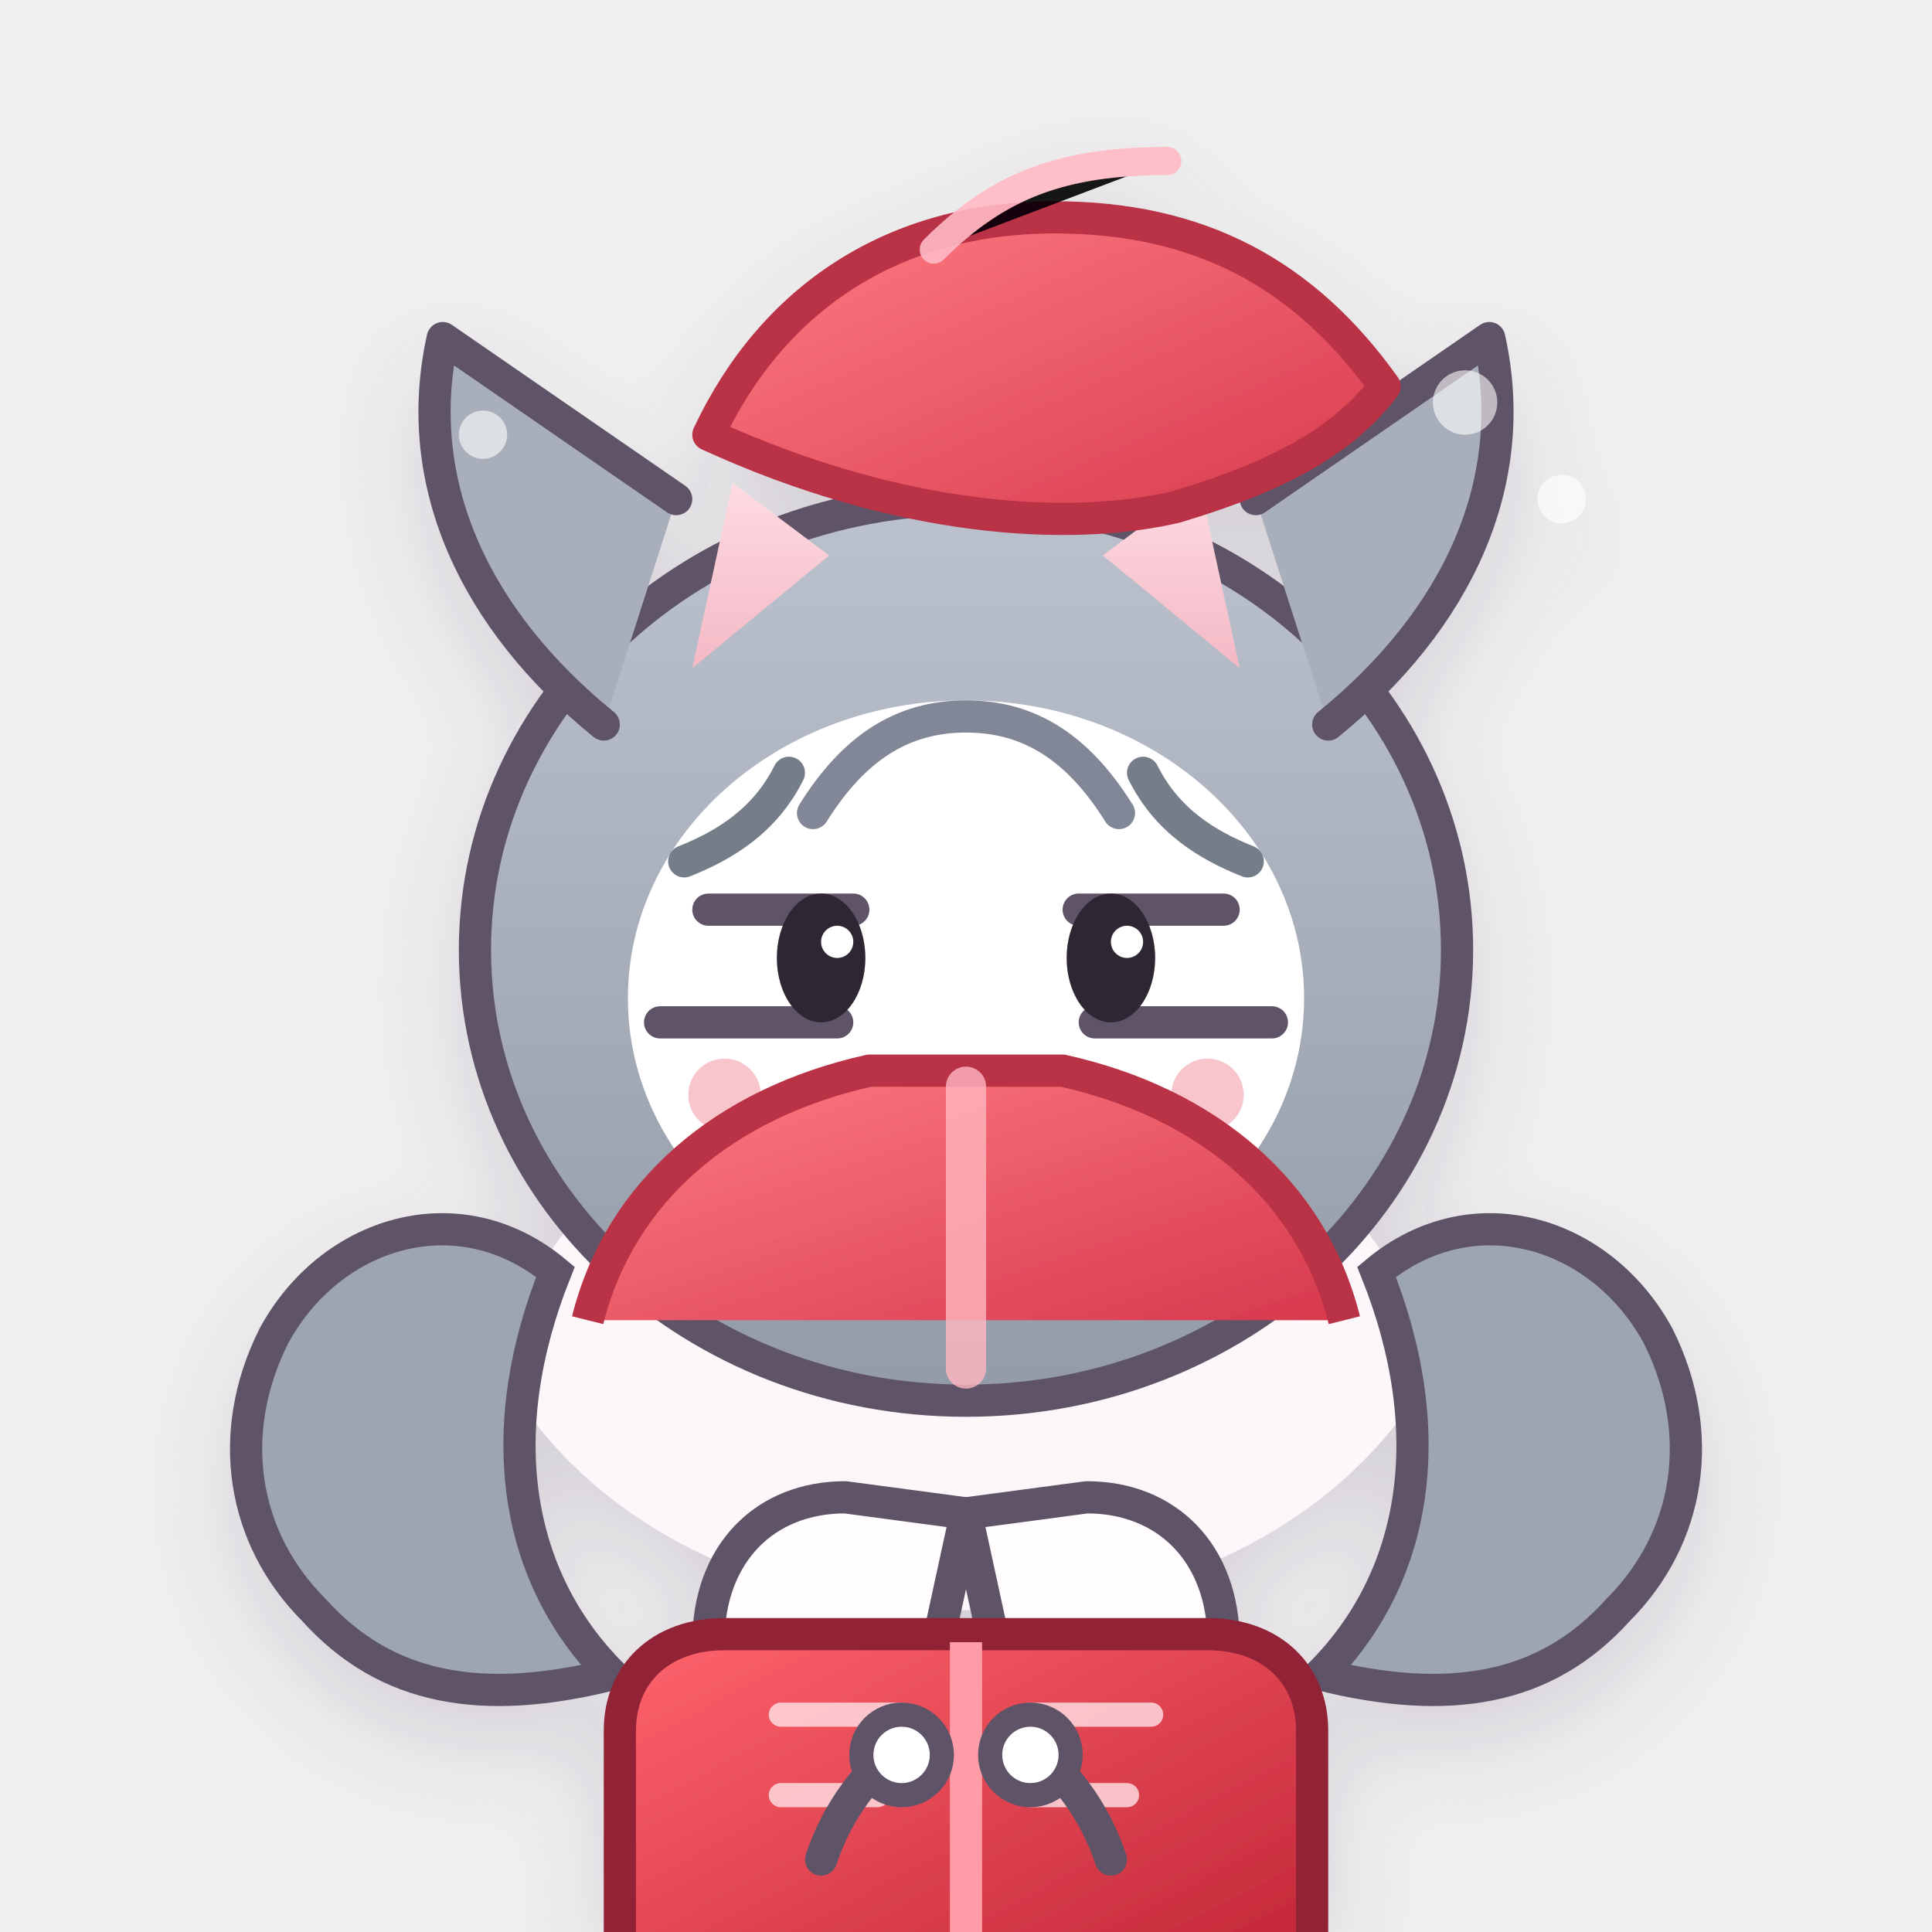
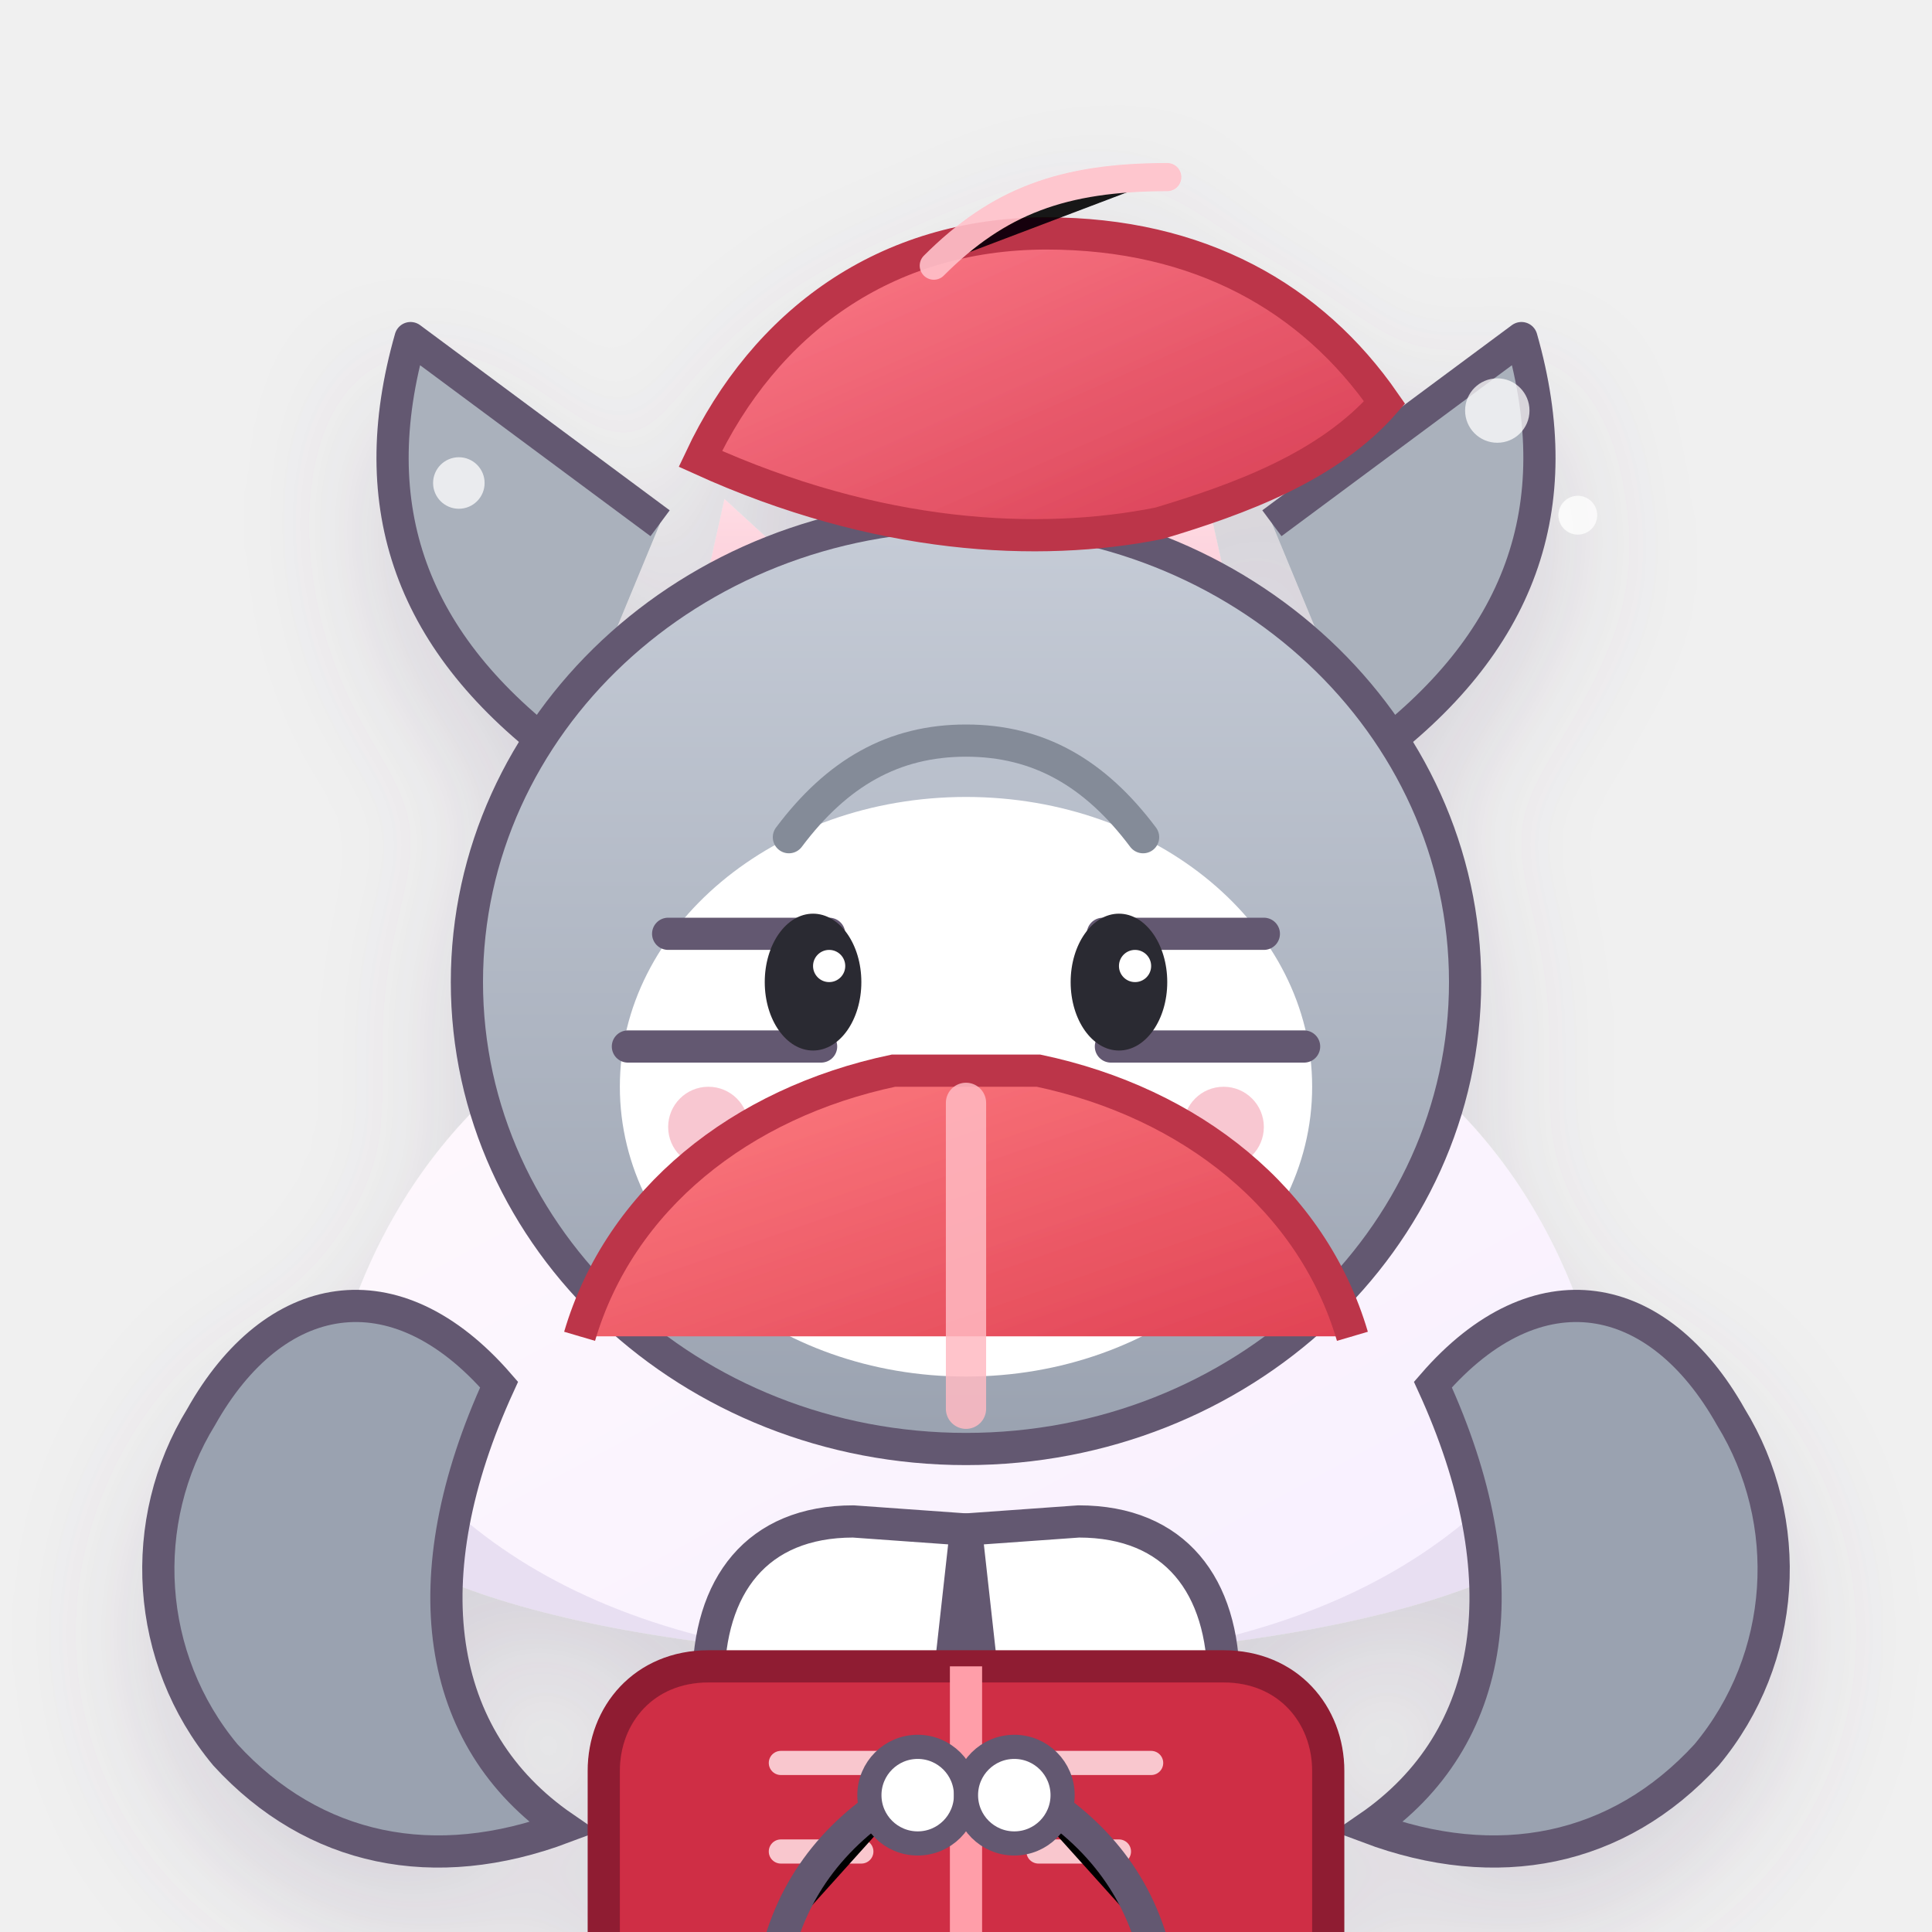
<svg xmlns="http://www.w3.org/2000/svg" viewBox="0 0 240 240" role="img" aria-label="쁘띠냥">
  <defs>
+     <linearGradient id="bg" x1="0" y1="0" x2="1" y2="1">
+       <stop offset="0" stop-color="#fff9fd" />
+       <stop offset="1" stop-color="#f7efff" />
+     </linearGradient>
    <linearGradient id="fur" x1="0" y1="0" x2="0" y2="1">
-       <stop offset="0" stop-color="#bcc2cd" />
-       <stop offset="1" stop-color="#939ba8" />
+       <stop offset="0" stop-color="#c6ccd7" />
+       <stop offset="1" stop-color="#9aa2b0" />
    </linearGradient>
-     <linearGradient id="pink" x1="0" y1="0" x2="0" y2="1">
-       <stop offset="0" stop-color="#ffdbe2" />
-       <stop offset="1" stop-color="#f3b9c5" />
+     <linearGradient id="ear" x1="0" y1="0" x2="0" y2="1">
+       <stop offset="0" stop-color="#ffdce4" />
+       <stop offset="1" stop-color="#f6bccc" />
    </linearGradient>
-     <linearGradient id="red" x1="0" y1="0" x2="1" y2="1">
-       <stop offset="0" stop-color="#ff7d83" />
-       <stop offset="1" stop-color="#d7394d" />
+     <linearGradient id="beret" x1="0" y1="0" x2="1" y2="1">
+       <stop offset="0" stop-color="#ff7f8b" />
+       <stop offset="1" stop-color="#d53a51" />
    </linearGradient>
-     <linearGradient id="book" x1="0" y1="0" x2="1" y2="1">
-       <stop offset="0" stop-color="#ff646c" />
-       <stop offset="1" stop-color="#bf2335" />
+     <linearGradient id="coat" x1="0" y1="0" x2="1" y2="1">
+       <stop offset="0" stop-color="#ff7f83" />
+       <stop offset="1" stop-color="#e04254" />
    </linearGradient>
    <filter id="shadow" x="-20%" y="-20%" width="140%" height="140%">
-       <feDropShadow dx="0" dy="5" stdDeviation="6" flood-color="#5c4773" flood-opacity=".18" />
+       <feDropShadow dx="0" dy="8" stdDeviation="8" flood-color="#6b547f" flood-opacity=".18" />
    </filter>
-     <style>
-         svg{overflow:visible} .idle-body{transform-box:fill-box;transform-origin:center bottom;animation:float 3.4s ease-in-out infinite} .sparkle{transform-box:fill-box;transform-origin:center;animation:twinkle 2.2s ease-in-out infinite} @keyframes float{0%,100%{transform:translateY(0)}50%{transform:translateY(-4px)}} @keyframes twinkle{0%,100%{opacity:.35;transform:scale(.8)}50%{opacity:1;transform:scale(1.12)}} @media(prefers-reduced-motion:reduce){.idle-body,.sparkle{animation:none}}
-         </style>
  </defs>
-   <g class="idle-body" filter="url(#shadow)">
-     <g transform="translate(120 118)">
-       <path d="M-58 52c3-14 15-28 31-33h54c16 5 28 19 31 33-10 18-31 30-58 30s-48-12-58-30z" fill="#fff9fd" opacity=".94" />
-       <path d="M-51 40c-8 20-5 38 7 50-16 4-28 2-37-8-9-9-11-22-5-34 7-13 23-18 35-8z" fill="#9da5b0" stroke="#5f5367" stroke-width="4" />
-       <path d="M51 40c8 20 5 38-7 50 16 4 28 2 37-8 9-9 11-22 5-34-7-13-23-18-35-8z" fill="#9da5b0" stroke="#5f5367" stroke-width="4" />
-       <ellipse cx="0" cy="0" rx="61" ry="56" fill="url(#fur)" stroke="#5f5367" stroke-width="4" />
-       <path d="M-45-28c-16-13-24-30-20-48l29 20" fill="#a8afba" stroke="#5f5367" stroke-width="4" stroke-linecap="round" stroke-linejoin="round" />
-       <path d="M45-28c16-13 24-30 20-48L36-56" fill="#a8afba" stroke="#5f5367" stroke-width="4" stroke-linecap="round" stroke-linejoin="round" />
-       <path d="M-29-58-17-49-34-35" fill="url(#pink)" />
-       <path d="M29-58 17-49 34-35" fill="url(#pink)" />
-       <ellipse cx="0" cy="6" rx="42" ry="37" fill="#ffffff" />
-       <path d="M-19-17c5-8 11-12 19-12 8 0 14 4 19 12" fill="none" stroke="#818796" stroke-width="4" stroke-linecap="round" />
-       <path d="M-14-5h-18M-16 9h-22M14-5h18M16 9h22" stroke="#5f5367" stroke-width="4" stroke-linecap="round" />
-       <ellipse cx="-18" cy="1" rx="5.5" ry="8" fill="#2d2830" />
-       <ellipse cx="18" cy="1" rx="5.5" ry="8" fill="#2d2830" />
-       <circle cx="-16" cy="-1" r="2" fill="#fff" />
-       <circle cx="20" cy="-1" r="2" fill="#fff" />
-       <path d="M-8 15 0 21 8 15" fill="#f09ba9" stroke="#5f5367" stroke-width="3" stroke-linejoin="round" />
-       <path d="M0 21v6" stroke="#5f5367" stroke-width="3" stroke-linecap="round" />
-       <path d="M-14 31c9 8 33 8 42 0" fill="none" stroke="#5f5367" stroke-width="4" stroke-linecap="round" />
-       <circle cx="-30" cy="18" r="4.5" fill="#f6b7c1" opacity=".8" />
-       <circle cx="30" cy="18" r="4.5" fill="#f6b7c1" opacity=".8" />
-       <path d="M-35-11c5-2 10-5 13-11M35-11c-5-2-10-5-13-11" stroke="#757d89" stroke-width="4" stroke-linecap="round" />
-       <path d="M-47 46c4-16 17-27 35-31h24c18 4 31 15 35 31" fill="url(#red)" stroke="#b93245" stroke-width="4" stroke-linejoin="round" />
-       <path d="M0 17v35" stroke="#ffb6c0" stroke-width="5" stroke-linecap="round" opacity=".8" />
-       <path d="M-15 68c-10 0-17 7-17 18v7h27l5-23z" fill="#fffdfd" stroke="#5f5367" stroke-width="4" stroke-linejoin="round" />
-       <path d="M15 68c10 0 17 7 17 18v7H5L0 70z" fill="#fffdfd" stroke="#5f5367" stroke-width="4" stroke-linejoin="round" />
-       <g transform="translate(0 82)">
-         <path d="M-30 3h60c8 0 13 5 13 12v33H-43V15c0-7 5-12 13-12z" fill="url(#book)" stroke="#922136" stroke-width="4" />
-         <path d="M0 4v44" stroke="#ff9ca7" stroke-width="4" />
-         <path d="M-23 13h15M-23 23h12M8 13h15M8 23h12" stroke="#ffd9de" stroke-width="3" stroke-linecap="round" opacity=".85" />
-         <path d="M-7 16q-8 6-11 15M7 16q8 6 11 15" stroke="#5f5367" stroke-width="4" stroke-linecap="round" />
-         <circle cx="-8" cy="18" r="5" fill="#fff" stroke="#5f5367" stroke-width="3" />
-         <circle cx="8" cy="18" r="5" fill="#fff" stroke="#5f5367" stroke-width="3" />
+   <g filter="url(#shadow)">
+     <g transform="translate(120 120)">
+       <ellipse cx="0" cy="64" rx="78" ry="22" fill="#eadff6" opacity=".8" />
+       <path d="M-78 48c6-22 21-39 43-46h70c22 7 37 24 43 46-10 22-33 39-78 39s-68-17-78-39z" fill="url(#bg)" />
+       <path d="M-58 52c-11 24-8 44 8 55-16 6-31 3-42-9-10-12-11-29-3-42 9-16 24-19 37-4z" fill="#9aa2b0" stroke="#635871" stroke-width="4" />
+       <path d="M58 52c11 24 8 44-8 55 16 6 31 3 42-9 10-12 11-29 3-42-9-16-24-19-37-4z" fill="#9aa2b0" stroke="#635871" stroke-width="4" />
+       <path d="M-50-26c-19-14-25-31-19-52l31 23" fill="#aab1bc" stroke="#635871" stroke-width="4" stroke-linejoin="round" />
+       <path d="M50-26c19-14 25-31 19-52L38-55" fill="#aab1bc" stroke="#635871" stroke-width="4" stroke-linejoin="round" />
+       <path d="M-30-58-18-47-36-31" fill="url(#ear)" />
+       <path d="M30-58 18-47 36-31" fill="url(#ear)" />
+       <ellipse cx="0" cy="2" rx="62" ry="58" fill="url(#fur)" stroke="#635871" stroke-width="4" />
+       <ellipse cx="0" cy="15" rx="43" ry="36" fill="#fff" />
+       <path d="M-22-16c6-8 13-12 22-12s16 4 22 12" fill="none" stroke="#848b98" stroke-width="4" stroke-linecap="round" />
+       <path d="M-17-4h-20M-18 10h-24M17-4h20M18 10h24" stroke="#635871" stroke-width="4" stroke-linecap="round" />
+       <ellipse cx="-19" cy="2" rx="6" ry="8.5" fill="#2c2930" />
+       <ellipse cx="19" cy="2" rx="6" ry="8.5" fill="#2c2930" />
+       <circle cx="-17" cy="0" r="2" fill="#fff" />
+       <circle cx="21" cy="0" r="2" fill="#fff" />
+       <path d="M-8 18 0 24 8 18" fill="#f09dab" stroke="#635871" stroke-width="3" stroke-linejoin="round" />
+       <path d="M0 24v7" stroke="#635871" stroke-width="3" stroke-linecap="round" />
+       <path d="M-14 35c9 8 33 8 42 0" fill="none" stroke="#635871" stroke-width="4" stroke-linecap="round" />
+       <circle cx="-32" cy="20" r="5" fill="#f7bbc7" opacity=".82" />
+       <circle cx="32" cy="20" r="5" fill="#f7bbc7" opacity=".82" />
+       <path d="M-48 46c5-17 20-29 39-33h18c19 4 34 16 39 33" fill="url(#coat)" stroke="#bc3548" stroke-width="4" />
+       <path d="M0 17v38" stroke="#ffbac2" stroke-width="5" stroke-linecap="round" opacity=".85" />
+       <path d="M-14 69c-12 0-18 8-18 20v8h29l3-27z" fill="#fff" stroke="#635871" stroke-width="4" stroke-linejoin="round" />
+       <path d="M14 69c12 0 18 8 18 20v8H3L0 70z" fill="#fff" stroke="#635871" stroke-width="4" stroke-linejoin="round" />
+       <g transform="translate(0 87)">
+         <path d="M-32 0h64c8 0 13 6 13 13v39H-45V13C-45 6-40 0-32 0z" fill="#cf2d44" stroke="#8f1e31" stroke-width="4" />
+         <path d="M0 0v52" stroke="#ff9ea9" stroke-width="4" />
+         <path d="M-23 12h14M-23 23h10M9 12h14M9 23h10" stroke="#ffdce0" stroke-width="3" stroke-linecap="round" opacity=".88" />
+         <path d="M-5 14q-14 7-18 20M5 14q14 7 18 20" stroke="#635871" stroke-width="4" stroke-linecap="round" />
+         <circle cx="-6" cy="16" r="6" fill="#fff" stroke="#635871" stroke-width="3" />
+         <circle cx="6" cy="16" r="6" fill="#fff" stroke="#635871" stroke-width="3" />
      </g>
      <g transform="translate(6 -82)">
-         <ellipse cx="0" cy="13" rx="30" ry="10" fill="#e14557" />
-         <path d="M-38 18c8-17 23-27 43-27 18 0 31 7 41 21-6 8-16 12-26 15-13 3-34 2-58-9z" fill="url(#red)" stroke="#b93245" stroke-width="4" stroke-linejoin="round" />
-         <path d="M-10-5c8-8 16-11 29-11" stroke="#ffb9c4" stroke-width="3.5" stroke-linecap="round" opacity=".9" />
+         <ellipse cx="0" cy="15" rx="31" ry="10" fill="#ea5164" />
+         <path d="M-39 19c8-17 23-28 43-28 19 0 33 8 42 21-7 8-18 12-28 15-15 3-35 2-57-8z" fill="url(#beret)" stroke="#bc3548" stroke-width="4" />
+         <path d="M-10-5c8-8 16-11 29-11" stroke="#ffc1ca" stroke-width="3.5" stroke-linecap="round" opacity=".9" />
      </g>
-       <g fill="#fff" opacity=".6">
-         <circle cx="62" cy="-68" r="4" />
-         <circle cx="74" cy="-56" r="3" />
-         <circle cx="-60" cy="-64" r="3" />
+       <g fill="#fff" opacity=".75">
+         <circle cx="-63" cy="-60" r="3.2" />
+         <circle cx="66" cy="-69" r="4" />
+         <circle cx="76" cy="-56" r="2.4" />
      </g>
    </g>
  </g>
</svg>
